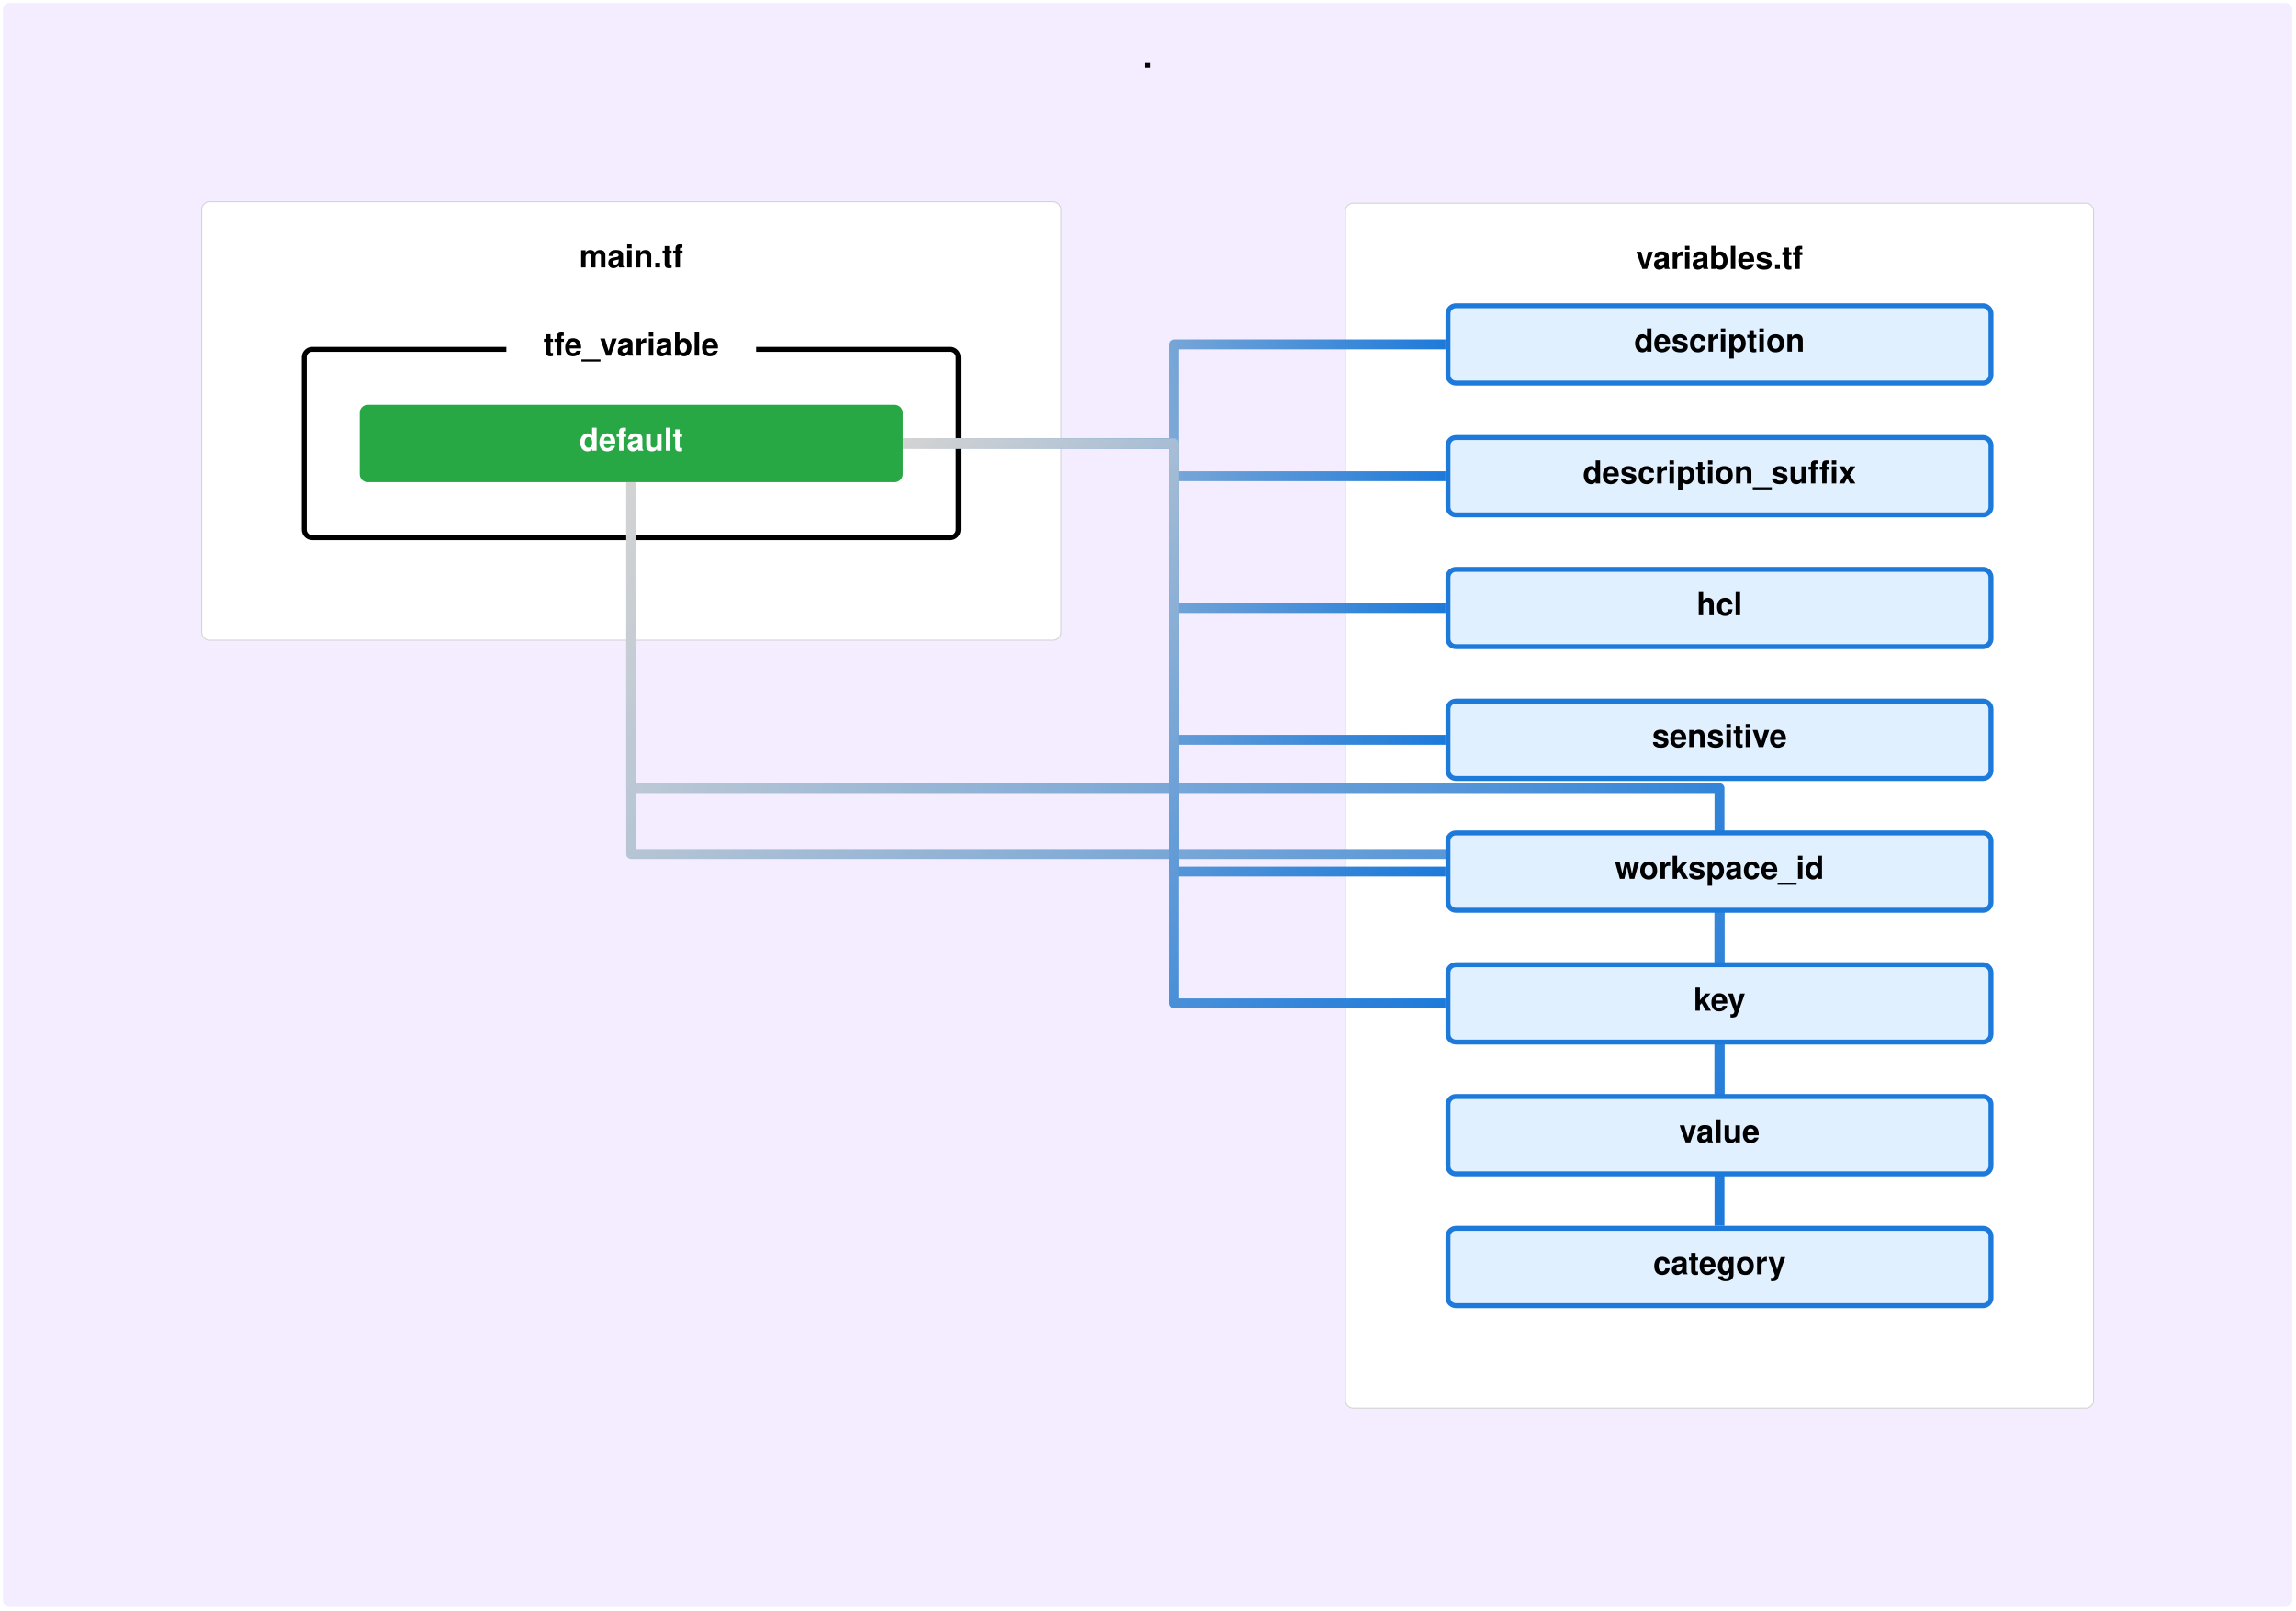
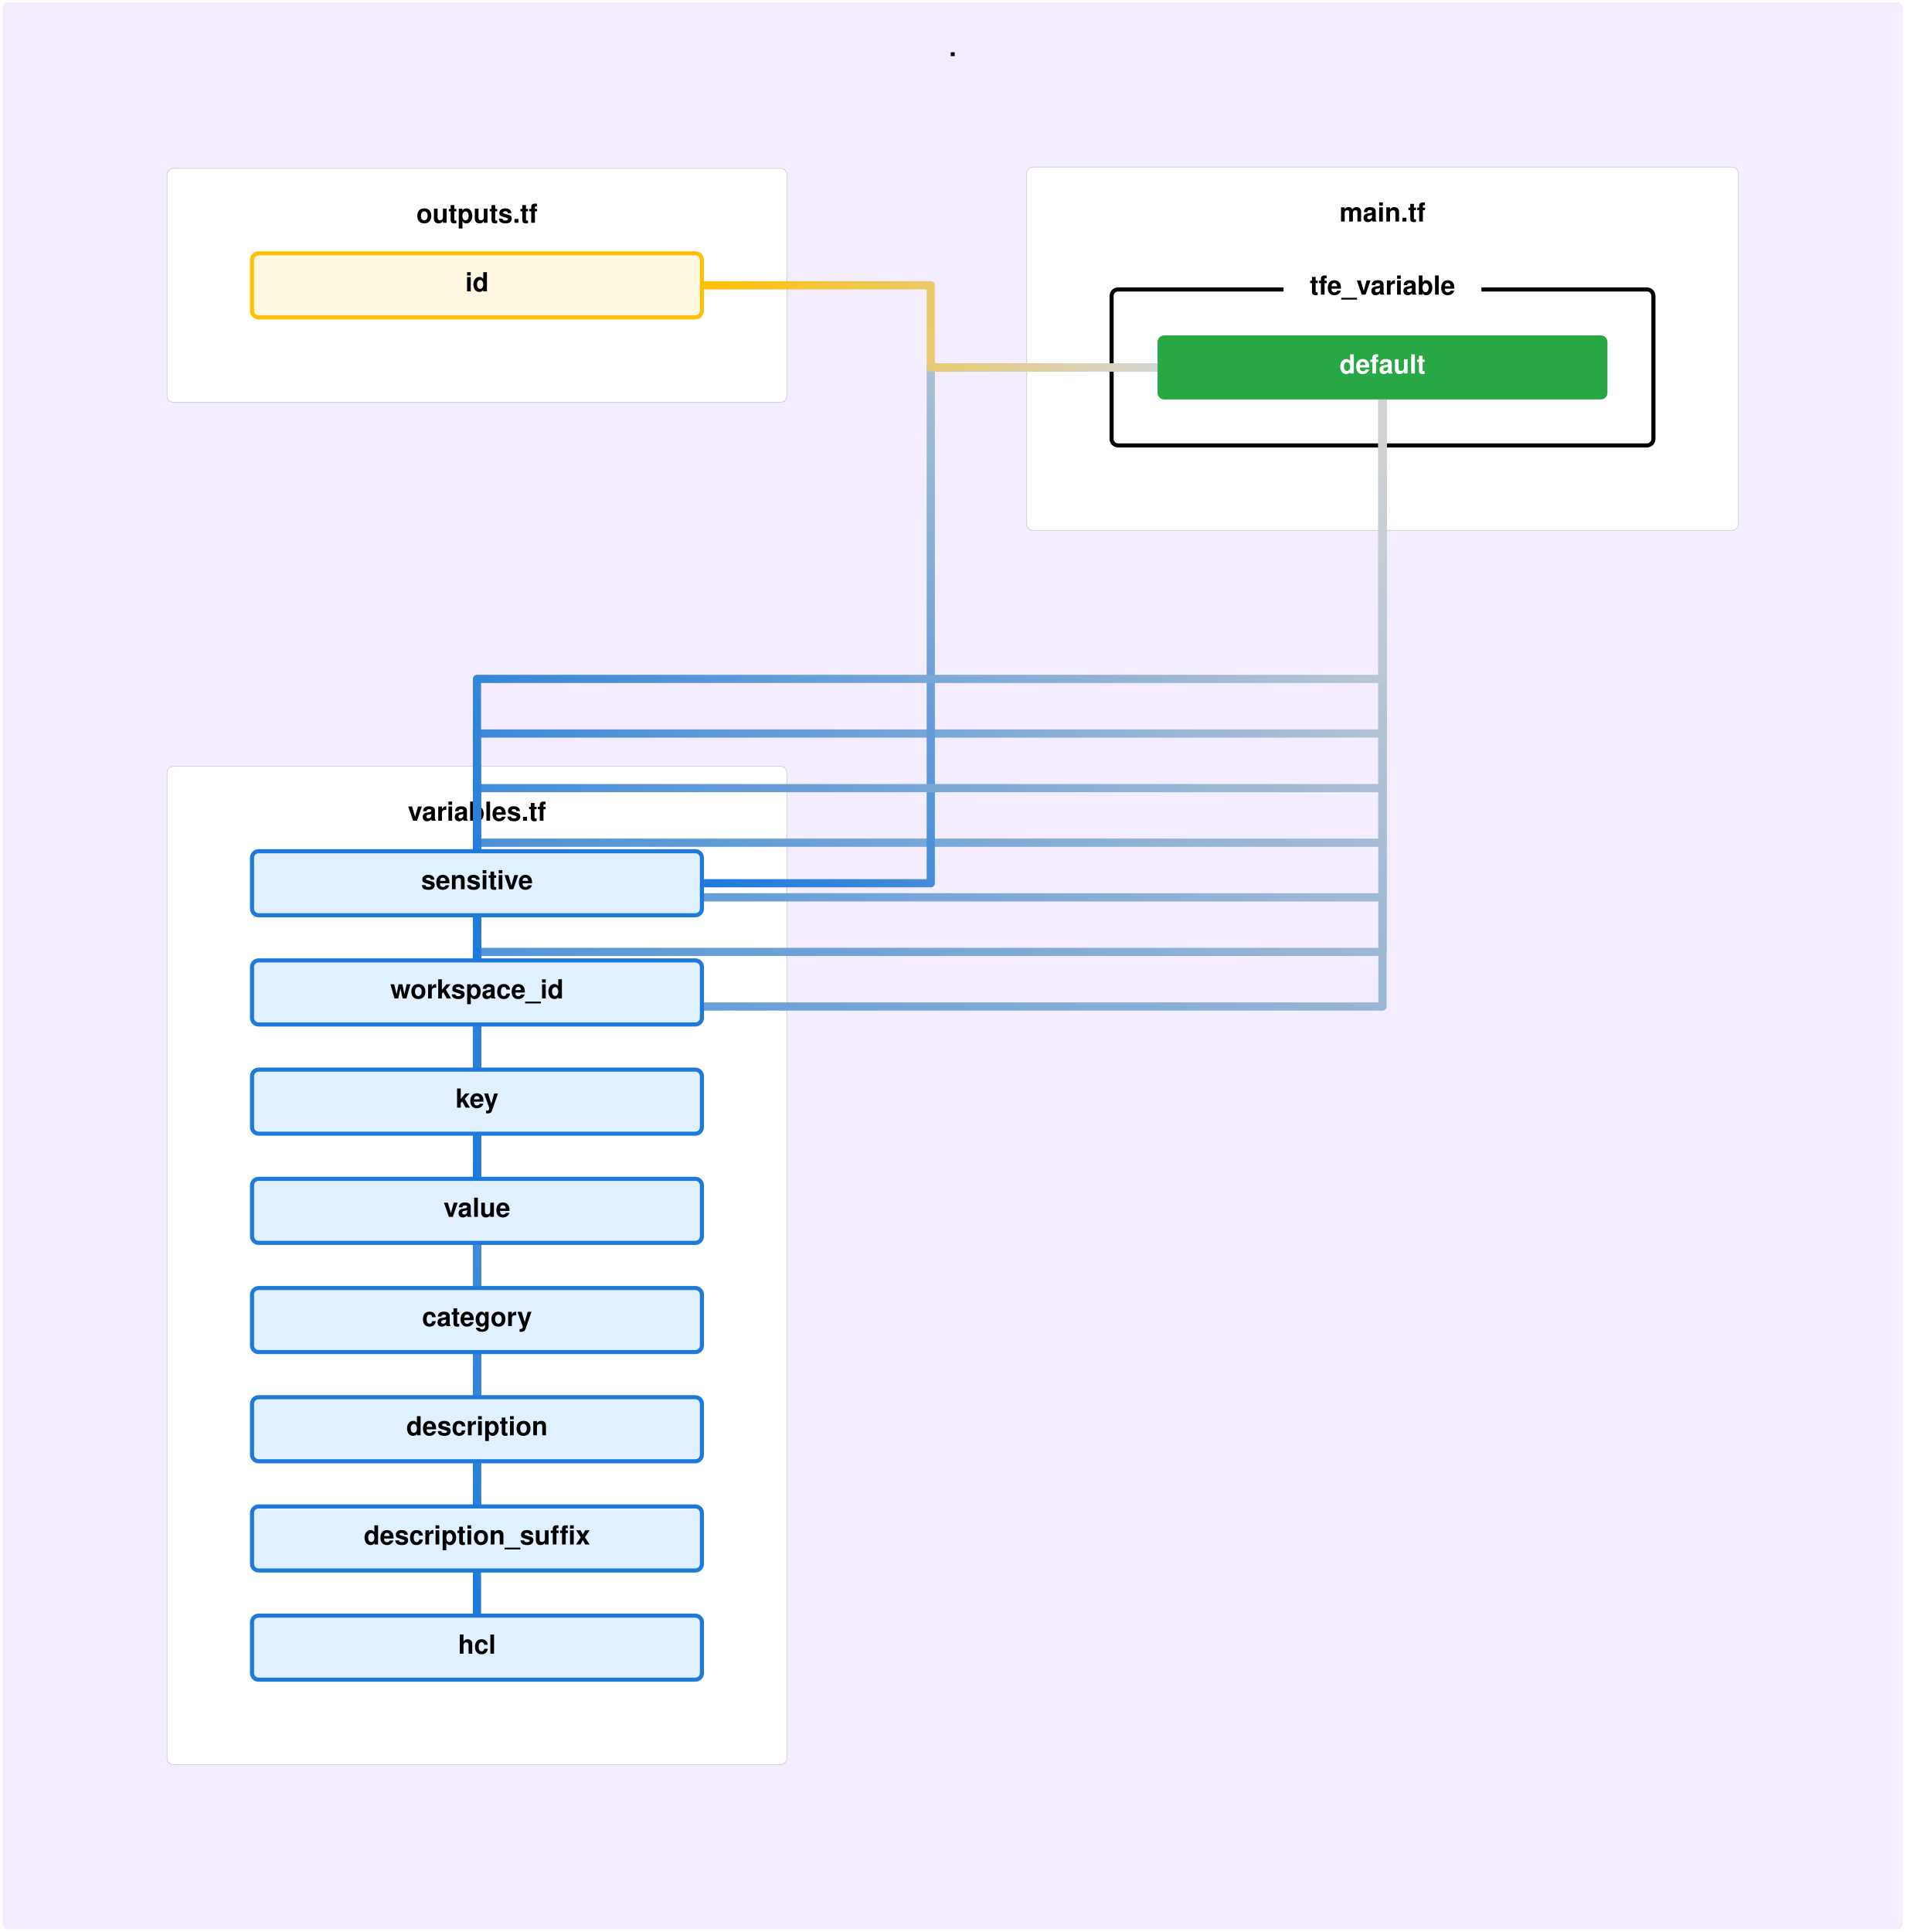
- <svg xmlns="http://www.w3.org/2000/svg" version="1.1" width="231.7" height="162.5">
+ <svg xmlns="http://www.w3.org/2000/svg" version="1.1" width="464.4" height="470.6">
  <defs>
-     <linearGradient id="GMmqMwUWwPne" x1="674px" x2="1221.7px" y1="400px" y2="699px" gradientUnits="userSpaceOnUse">
+     <linearGradient id="makpkApUMnzR" x1="1403px" x2="300px" y1="439px" y2="1518.7px" gradientUnits="userSpaceOnUse">
      <stop offset="0" stop-color="rgb(211,211,211)" stop-opacity="1" />
      <stop offset="1" stop-color="rgb(29,122,218)" stop-opacity="1" />
    </linearGradient>
-     <linearGradient id="JuGqyVauAmZJ" x1="400px" x2="1498.2px" y1="439px" y2="1056.5px" gradientUnits="userSpaceOnUse">
+     <linearGradient id="UuoRlavsSsXO" x1="1403px" x2="300px" y1="439px" y2="1651.7px" gradientUnits="userSpaceOnUse">
      <stop offset="0" stop-color="rgb(211,211,211)" stop-opacity="1" />
      <stop offset="1" stop-color="rgb(29,122,218)" stop-opacity="1" />
    </linearGradient>
-     <linearGradient id="SuSpFyTUQuAf" x1="674px" x2="1221.7px" y1="400px" y2="832px" gradientUnits="userSpaceOnUse">
+     <linearGradient id="qxTrPSAMwcbB" x1="1403px" x2="300px" y1="439px" y2="1784.7px" gradientUnits="userSpaceOnUse">
      <stop offset="0" stop-color="rgb(211,211,211)" stop-opacity="1" />
      <stop offset="1" stop-color="rgb(29,122,218)" stop-opacity="1" />
    </linearGradient>
-     <linearGradient id="wLNLNpQkRZkL" x1="400px" x2="1498.2px" y1="439px" y2="1189.5px" gradientUnits="userSpaceOnUse">
+     <linearGradient id="bQafIWmvZTQN" x1="1403px" x2="300px" y1="439px" y2="1917.7px" gradientUnits="userSpaceOnUse">
      <stop offset="0" stop-color="rgb(211,211,211)" stop-opacity="1" />
      <stop offset="1" stop-color="rgb(29,122,218)" stop-opacity="1" />
    </linearGradient>
-     <linearGradient id="WmkeMhrTGKbQ" x1="674px" x2="1221.7px" y1="400px" y2="300px" gradientUnits="userSpaceOnUse">
+     <linearGradient id="ncvmbfWRIwWz" x1="1403px" x2="300px" y1="439px" y2="1252.7px" gradientUnits="userSpaceOnUse">
      <stop offset="0" stop-color="rgb(211,211,211)" stop-opacity="1" />
      <stop offset="1" stop-color="rgb(29,122,218)" stop-opacity="1" />
    </linearGradient>
-     <linearGradient id="toEIOgDTBmXq" x1="674px" x2="1221.7px" y1="400px" y2="433px" gradientUnits="userSpaceOnUse">
+     <linearGradient id="vZRAFXKFvqVg" x1="1129px" x2="576.5px" y1="400px" y2="1028.2px" gradientUnits="userSpaceOnUse">
      <stop offset="0" stop-color="rgb(211,211,211)" stop-opacity="1" />
      <stop offset="1" stop-color="rgb(29,122,218)" stop-opacity="1" />
    </linearGradient>
-     <linearGradient id="FaNfTDLeGRzI" x1="674px" x2="1221.7px" y1="400px" y2="566px" gradientUnits="userSpaceOnUse">
+     <linearGradient id="llsHelXocDaO" x1="1403px" x2="300px" y1="439px" y2="1385.7px" gradientUnits="userSpaceOnUse">
      <stop offset="0" stop-color="rgb(211,211,211)" stop-opacity="1" />
      <stop offset="1" stop-color="rgb(29,122,218)" stop-opacity="1" />
    </linearGradient>
-     <linearGradient id="tWIIyDknxLLC" x1="674px" x2="1221.7px" y1="400px" y2="965px" gradientUnits="userSpaceOnUse">
+     <linearGradient id="uNRFcaGzkPHt" x1="1403px" x2="300px" y1="439px" y2="1119.7px" gradientUnits="userSpaceOnUse">
      <stop offset="0" stop-color="rgb(211,211,211)" stop-opacity="1" />
      <stop offset="1" stop-color="rgb(29,122,218)" stop-opacity="1" />
    </linearGradient>
+     <linearGradient id="kmsceldKpHKD" x1="576.5px" x2="1129px" y1="300px" y2="400px" gradientUnits="userSpaceOnUse">
+       <stop offset="0" stop-color="rgb(255,193,7)" stop-opacity="1" />
+       <stop offset="1" stop-color="rgb(211,211,211)" stop-opacity="1" />
+     </linearGradient>
  </defs>
-   <g transform="translate(23.7,4.75) scale(0.1,0.1)">
-     <path fill="rgb(244,236,255)" stroke="rgb(255,255,255)" paint-order="fill stroke markers" d=" M 921.1 -45.5 L 2069.2 -45.5 L 2069.2 -45.5 A 8 8 0 0 1 2077.2 -37.5 L 2077.2 1567 L 2077.2 1567 A 8 8 0 0 1 2069.2 1575 L -227 1575 L -227 1575 A 8 8 0 0 1 -235 1567 L -235 -37.5 L -235 -37.5 A 8 8 0 0 1 -227 -45.5 L 921.1 -45.5 Z" fill-opacity="1" stroke-opacity="1" stroke-miterlimit="10" stroke-width="2" />
-     <text fill="rgb(0,0,0)" stroke="none" font-family="Avenir, Helvetica, Arial, sans-serif" font-size="32px" font-style="normal" font-weight="bold" text-decoration="normal" x="921.1" y="29.5" text-anchor="middle" dominant-baseline="text-after-edge" fill-opacity="1">.</text>
-     <path fill="rgb(255,255,255)" stroke="rgb(211,211,211)" paint-order="fill stroke markers" d=" M 1498.2 157.5 L 1867.7 157.5 L 1867.7 157.5 A 8 8 0 0 1 1875.7 165.5 L 1875.7 1365.5 L 1875.7 1365.5 A 8 8 0 0 1 1867.7 1373.5 L 1128.7 1373.5 L 1128.7 1373.5 A 8 8 0 0 1 1120.7 1365.5 L 1120.7 165.5 L 1120.7 165.5 A 8 8 0 0 1 1128.7 157.5 L 1498.2 157.5 Z" fill-opacity="1" stroke-opacity="1" stroke-miterlimit="10" />
-     <text fill="rgb(0,0,0)" stroke="none" font-family="Avenir, Helvetica, Arial, sans-serif" font-size="32px" font-style="normal" font-weight="bold" text-decoration="normal" x="1498.2" y="232.5" text-anchor="middle" dominant-baseline="text-after-edge" fill-opacity="1">variables.tf</text>
-     <path fill="rgb(255,255,255)" stroke="rgb(211,211,211)" paint-order="fill stroke markers" d=" M 400 156 L 825.5 156 L 825.5 156 A 8 8 0 0 1 833.5 164 L 833.5 590.5 L 833.5 590.5 A 8 8 0 0 1 825.5 598.5 L -25.5 598.5 L -25.5 598.5 A 8 8 0 0 1 -33.5 590.5 L -33.5 164 L -33.5 164 A 8 8 0 0 1 -25.5 156 L 400 156 Z" fill-opacity="1" stroke-opacity="1" stroke-miterlimit="10" />
-     <text fill="rgb(0,0,0)" stroke="none" font-family="Avenir, Helvetica, Arial, sans-serif" font-size="32px" font-style="normal" font-weight="bold" text-decoration="normal" x="400" y="231" text-anchor="middle" dominant-baseline="text-after-edge" fill-opacity="1">main.tf</text>
-     <path fill="rgb(255,255,255)" stroke="rgb(0,0,0)" paint-order="fill stroke markers" d=" M 400 305 L 722 305 L 722 305 A 8 8 0 0 1 730 313 L 730 487 L 730 487 A 8 8 0 0 1 722 495 L 78 495 L 78 495 A 8 8 0 0 1 70 487 L 70 313 L 70 313 A 8 8 0 0 1 78 305 L 400 305 Z" fill-opacity="1" stroke-opacity="1" stroke-miterlimit="10" stroke-width="5" />
-     <rect fill="rgb(255,255,255)" stroke="none" x="274" y="256" width="252" height="96" fill-opacity="1" />
-     <text fill="rgb(0,0,0)" stroke="none" font-family="Avenir, Helvetica, Arial, sans-serif" font-size="32px" font-style="normal" font-weight="bold" text-decoration="normal" x="400" y="320" text-anchor="middle" dominant-baseline="text-after-edge" fill-opacity="1">tfe_variable</text>
-     <path fill="none" stroke="url(#GMmqMwUWwPne)" paint-order="fill stroke markers" d=" M 674 400 L 947.85 400 L 947.85 699 L 1221.7 699" stroke-linejoin="round" stroke-miterlimit="10" stroke-width="10" />
-     <path fill="none" stroke="url(#JuGqyVauAmZJ)" paint-order="fill stroke markers" d=" M 400 439 L 400 747.75 L 1498.2 747.75 L 1498.2 1056.5" stroke-linejoin="round" stroke-miterlimit="10" stroke-width="10" />
-     <path fill="none" stroke="url(#SuSpFyTUQuAf)" paint-order="fill stroke markers" d=" M 674 400 L 947.85 400 L 947.85 832 L 1221.7 832" stroke-linejoin="round" stroke-miterlimit="10" stroke-width="10" />
-     <path fill="none" stroke="url(#wLNLNpQkRZkL)" paint-order="fill stroke markers" d=" M 400 439 L 400 814.25 L 1498.2 814.25 L 1498.2 1189.5" stroke-linejoin="round" stroke-miterlimit="10" stroke-width="10" />
-     <path fill="none" stroke="url(#WmkeMhrTGKbQ)" paint-order="fill stroke markers" d=" M 674 400 L 947.85 400 L 947.85 300 L 1221.7 300" stroke-linejoin="round" stroke-miterlimit="10" stroke-width="10" />
-     <path fill="none" stroke="url(#toEIOgDTBmXq)" paint-order="fill stroke markers" d=" M 674 400 L 947.85 400 L 947.85 433 L 1221.7 433" stroke-linejoin="round" stroke-miterlimit="10" stroke-width="10" />
-     <path fill="none" stroke="url(#FaNfTDLeGRzI)" paint-order="fill stroke markers" d=" M 674 400 L 947.85 400 L 947.85 566 L 1221.7 566" stroke-linejoin="round" stroke-miterlimit="10" stroke-width="10" />
-     <path fill="none" stroke="url(#tWIIyDknxLLC)" paint-order="fill stroke markers" d=" M 674 400 L 947.85 400 L 947.85 965 L 1221.7 965" stroke-linejoin="round" stroke-miterlimit="10" stroke-width="10" />
-     <path fill="rgb(225,240,255)" stroke="rgb(29,122,218)" paint-order="fill stroke markers" d=" M 1498.2 261 L 1764.2 261 L 1764.2 261 A 8 8 0 0 1 1772.2 269 L 1772.2 331 L 1772.2 331 A 8 8 0 0 1 1764.2 339 L 1232.2 339 L 1232.2 339 A 8 8 0 0 1 1224.2 331 L 1224.2 269 L 1224.2 269 A 8 8 0 0 1 1232.2 261 L 1498.2 261 Z" fill-opacity="1" stroke-opacity="1" stroke-miterlimit="10" stroke-width="5" />
-     <text fill="rgb(0,0,0)" stroke="none" font-family="Avenir, Helvetica, Arial, sans-serif" font-size="32px" font-style="normal" font-weight="bold" text-decoration="normal" x="1498.2" y="316" text-anchor="middle" dominant-baseline="text-after-edge" fill-opacity="1">description</text>
-     <path fill="rgb(225,240,255)" stroke="rgb(29,122,218)" paint-order="fill stroke markers" d=" M 1498.2 394 L 1764.2 394 L 1764.2 394 A 8 8 0 0 1 1772.2 402 L 1772.2 464 L 1772.2 464 A 8 8 0 0 1 1764.2 472 L 1232.2 472 L 1232.2 472 A 8 8 0 0 1 1224.2 464 L 1224.2 402 L 1224.2 402 A 8 8 0 0 1 1232.2 394 L 1498.2 394 Z" fill-opacity="1" stroke-opacity="1" stroke-miterlimit="10" stroke-width="5" />
-     <text fill="rgb(0,0,0)" stroke="none" font-family="Avenir, Helvetica, Arial, sans-serif" font-size="32px" font-style="normal" font-weight="bold" text-decoration="normal" x="1498.2" y="449" text-anchor="middle" dominant-baseline="text-after-edge" fill-opacity="1">description_suffix</text>
-     <path fill="rgb(225,240,255)" stroke="rgb(29,122,218)" paint-order="fill stroke markers" d=" M 1498.2 527 L 1764.2 527 L 1764.2 527 A 8 8 0 0 1 1772.2 535 L 1772.2 597 L 1772.2 597 A 8 8 0 0 1 1764.2 605 L 1232.2 605 L 1232.2 605 A 8 8 0 0 1 1224.2 597 L 1224.2 535 L 1224.2 535 A 8 8 0 0 1 1232.2 527 L 1498.2 527 Z" fill-opacity="1" stroke-opacity="1" stroke-miterlimit="10" stroke-width="5" />
-     <text fill="rgb(0,0,0)" stroke="none" font-family="Avenir, Helvetica, Arial, sans-serif" font-size="32px" font-style="normal" font-weight="bold" text-decoration="normal" x="1498.2" y="582" text-anchor="middle" dominant-baseline="text-after-edge" fill-opacity="1">hcl</text>
-     <path fill="rgb(225,240,255)" stroke="rgb(29,122,218)" paint-order="fill stroke markers" d=" M 1498.2 660 L 1764.2 660 L 1764.2 660 A 8 8 0 0 1 1772.2 668 L 1772.2 730 L 1772.2 730 A 8 8 0 0 1 1764.2 738 L 1232.2 738 L 1232.2 738 A 8 8 0 0 1 1224.2 730 L 1224.2 668 L 1224.2 668 A 8 8 0 0 1 1232.2 660 L 1498.2 660 Z" fill-opacity="1" stroke-opacity="1" stroke-miterlimit="10" stroke-width="5" />
-     <text fill="rgb(0,0,0)" stroke="none" font-family="Avenir, Helvetica, Arial, sans-serif" font-size="32px" font-style="normal" font-weight="bold" text-decoration="normal" x="1498.2" y="715" text-anchor="middle" dominant-baseline="text-after-edge" fill-opacity="1">sensitive</text>
-     <path fill="rgb(225,240,255)" stroke="rgb(29,122,218)" paint-order="fill stroke markers" d=" M 1498.2 793 L 1764.2 793 L 1764.2 793 A 8 8 0 0 1 1772.2 801 L 1772.2 863 L 1772.2 863 A 8 8 0 0 1 1764.2 871 L 1232.2 871 L 1232.2 871 A 8 8 0 0 1 1224.2 863 L 1224.2 801 L 1224.2 801 A 8 8 0 0 1 1232.2 793 L 1498.2 793 Z" fill-opacity="1" stroke-opacity="1" stroke-miterlimit="10" stroke-width="5" />
-     <text fill="rgb(0,0,0)" stroke="none" font-family="Avenir, Helvetica, Arial, sans-serif" font-size="32px" font-style="normal" font-weight="bold" text-decoration="normal" x="1498.2" y="848" text-anchor="middle" dominant-baseline="text-after-edge" fill-opacity="1">workspace_id</text>
-     <path fill="rgb(225,240,255)" stroke="rgb(29,122,218)" paint-order="fill stroke markers" d=" M 1498.2 926 L 1764.2 926 L 1764.2 926 A 8 8 0 0 1 1772.2 934 L 1772.2 996 L 1772.2 996 A 8 8 0 0 1 1764.2 1004 L 1232.2 1004 L 1232.2 1004 A 8 8 0 0 1 1224.2 996 L 1224.2 934 L 1224.2 934 A 8 8 0 0 1 1232.2 926 L 1498.2 926 Z" fill-opacity="1" stroke-opacity="1" stroke-miterlimit="10" stroke-width="5" />
-     <text fill="rgb(0,0,0)" stroke="none" font-family="Avenir, Helvetica, Arial, sans-serif" font-size="32px" font-style="normal" font-weight="bold" text-decoration="normal" x="1498.2" y="981" text-anchor="middle" dominant-baseline="text-after-edge" fill-opacity="1">key</text>
-     <path fill="rgb(225,240,255)" stroke="rgb(29,122,218)" paint-order="fill stroke markers" d=" M 1498.2 1059 L 1764.2 1059 L 1764.2 1059 A 8 8 0 0 1 1772.2 1067 L 1772.2 1129 L 1772.2 1129 A 8 8 0 0 1 1764.2 1137 L 1232.2 1137 L 1232.2 1137 A 8 8 0 0 1 1224.2 1129 L 1224.2 1067 L 1224.2 1067 A 8 8 0 0 1 1232.2 1059 L 1498.2 1059 Z" fill-opacity="1" stroke-opacity="1" stroke-miterlimit="10" stroke-width="5" />
-     <text fill="rgb(0,0,0)" stroke="none" font-family="Avenir, Helvetica, Arial, sans-serif" font-size="32px" font-style="normal" font-weight="bold" text-decoration="normal" x="1498.2" y="1114" text-anchor="middle" dominant-baseline="text-after-edge" fill-opacity="1">value</text>
-     <path fill="rgb(225,240,255)" stroke="rgb(29,122,218)" paint-order="fill stroke markers" d=" M 1498.2 1192 L 1764.2 1192 L 1764.2 1192 A 8 8 0 0 1 1772.2 1200 L 1772.2 1262 L 1772.2 1262 A 8 8 0 0 1 1764.2 1270 L 1232.2 1270 L 1232.2 1270 A 8 8 0 0 1 1224.2 1262 L 1224.2 1200 L 1224.2 1200 A 8 8 0 0 1 1232.2 1192 L 1498.2 1192 Z" fill-opacity="1" stroke-opacity="1" stroke-miterlimit="10" stroke-width="5" />
-     <text fill="rgb(0,0,0)" stroke="none" font-family="Avenir, Helvetica, Arial, sans-serif" font-size="32px" font-style="normal" font-weight="bold" text-decoration="normal" x="1498.2" y="1247" text-anchor="middle" dominant-baseline="text-after-edge" fill-opacity="1">category</text>
-     <path fill="rgb(40,167,69)" stroke="none" paint-order="stroke fill markers" d=" M 400 361 L 666 361 L 666 361 A 8 8 0 0 1 674 369 L 674 431 L 674 431 A 8 8 0 0 1 666 439 L 134 439 L 134 439 A 8 8 0 0 1 126 431 L 126 369 L 126 369 A 8 8 0 0 1 134 361 L 400 361 Z" fill-opacity="1" />
-     <text fill="rgb(255,255,255)" stroke="none" font-family="Avenir, Helvetica, Arial, sans-serif" font-size="32px" font-style="normal" font-weight="bold" text-decoration="normal" x="400" y="416" text-anchor="middle" dominant-baseline="text-after-edge" fill-opacity="1">default</text>
-     <g transform="scale(10,10) translate(-23.7,-4.75)" />
+   <g transform="translate(56.2,9.5) scale(0.2,0.2)">
+     <path fill="rgb(244,236,255)" stroke="rgb(255,255,255)" paint-order="fill stroke markers" d=" M 879.5 -45.5 L 2030 -45.5 L 2030 -45.5 A 8 8 0 0 1 2038 -37.5 L 2038 2295.2 L 2038 2295.2 A 8 8 0 0 1 2030 2303.2 L -271 2303.2 L -271 2303.2 A 8 8 0 0 1 -279 2295.2 L -279 -37.5 L -279 -37.5 A 8 8 0 0 1 -271 -45.5 L 879.5 -45.5 Z" fill-opacity="1" stroke-opacity="1" stroke-miterlimit="10" stroke-width="2" />
+     <text fill="rgb(0,0,0)" stroke="none" font-family="Avenir, Helvetica, Arial, sans-serif" font-size="32px" font-style="normal" font-weight="bold" text-decoration="normal" x="879.5" y="29.5" text-anchor="middle" dominant-baseline="text-after-edge" fill-opacity="1">.</text>
+     <path fill="rgb(255,255,255)" stroke="rgb(211,211,211)" paint-order="fill stroke markers" d=" M 300 157.5 L 669.5 157.5 L 669.5 157.5 A 8 8 0 0 1 677.5 165.5 L 677.5 434.5 L 677.5 434.5 A 8 8 0 0 1 669.5 442.5 L -69.5 442.5 L -69.5 442.5 A 8 8 0 0 1 -77.5 434.5 L -77.5 165.5 L -77.5 165.5 A 8 8 0 0 1 -69.5 157.5 L 300 157.5 Z" fill-opacity="1" stroke-opacity="1" stroke-miterlimit="10" />
+     <text fill="rgb(0,0,0)" stroke="none" font-family="Avenir, Helvetica, Arial, sans-serif" font-size="32px" font-style="normal" font-weight="bold" text-decoration="normal" x="300" y="232.5" text-anchor="middle" dominant-baseline="text-after-edge" fill-opacity="1">outputs.tf</text>
+     <path fill="rgb(255,255,255)" stroke="rgb(211,211,211)" paint-order="fill stroke markers" d=" M 300 885.7 L 669.5 885.7 L 669.5 885.7 A 8 8 0 0 1 677.5 893.7 L 677.5 2093.7 L 677.5 2093.7 A 8 8 0 0 1 669.5 2101.7 L -69.5 2101.7 L -69.5 2101.7 A 8 8 0 0 1 -77.5 2093.7 L -77.5 893.7 L -77.5 893.7 A 8 8 0 0 1 -69.5 885.7 L 300 885.7 Z" fill-opacity="1" stroke-opacity="1" stroke-miterlimit="10" />
+     <text fill="rgb(0,0,0)" stroke="none" font-family="Avenir, Helvetica, Arial, sans-serif" font-size="32px" font-style="normal" font-weight="bold" text-decoration="normal" x="300" y="960.7" text-anchor="middle" dominant-baseline="text-after-edge" fill-opacity="1">variables.tf</text>
+     <path fill="rgb(255,255,255)" stroke="rgb(211,211,211)" paint-order="fill stroke markers" d=" M 1403 156 L 1828.5 156 L 1828.5 156 A 8 8 0 0 1 1836.5 164 L 1836.5 590.5 L 1836.5 590.5 A 8 8 0 0 1 1828.5 598.5 L 977.5 598.5 L 977.5 598.5 A 8 8 0 0 1 969.5 590.5 L 969.5 164 L 969.5 164 A 8 8 0 0 1 977.5 156 L 1403 156 Z" fill-opacity="1" stroke-opacity="1" stroke-miterlimit="10" />
+     <text fill="rgb(0,0,0)" stroke="none" font-family="Avenir, Helvetica, Arial, sans-serif" font-size="32px" font-style="normal" font-weight="bold" text-decoration="normal" x="1403" y="231" text-anchor="middle" dominant-baseline="text-after-edge" fill-opacity="1">main.tf</text>
+     <path fill="rgb(255,255,255)" stroke="rgb(0,0,0)" paint-order="fill stroke markers" d=" M 1403 305 L 1725 305 L 1725 305 A 8 8 0 0 1 1733 313 L 1733 487 L 1733 487 A 8 8 0 0 1 1725 495 L 1081 495 L 1081 495 A 8 8 0 0 1 1073 487 L 1073 313 L 1073 313 A 8 8 0 0 1 1081 305 L 1403 305 Z" fill-opacity="1" stroke-opacity="1" stroke-miterlimit="10" stroke-width="5" />
+     <rect fill="rgb(255,255,255)" stroke="none" x="1282.5" y="256" width="241" height="96" fill-opacity="1" />
+     <text fill="rgb(0,0,0)" stroke="none" font-family="Avenir, Helvetica, Arial, sans-serif" font-size="32px" font-style="normal" font-weight="bold" text-decoration="normal" x="1403" y="320" text-anchor="middle" dominant-baseline="text-after-edge" fill-opacity="1">tfe_variable</text>
+     <path fill="none" stroke="url(#makpkApUMnzR)" paint-order="fill stroke markers" d=" M 1403 439 L 1403 978.85 L 300 978.85 L 300 1518.7" stroke-linejoin="round" stroke-miterlimit="10" stroke-width="10" />
+     <path fill="none" stroke="url(#UuoRlavsSsXO)" paint-order="fill stroke markers" d=" M 1403 439 L 1403 1045.35 L 300 1045.35 L 300 1651.7" stroke-linejoin="round" stroke-miterlimit="10" stroke-width="10" />
+     <path fill="none" stroke="url(#qxTrPSAMwcbB)" paint-order="fill stroke markers" d=" M 1403 439 L 1403 1111.85 L 300 1111.85 L 300 1784.7" stroke-linejoin="round" stroke-miterlimit="10" stroke-width="10" />
+     <path fill="none" stroke="url(#bQafIWmvZTQN)" paint-order="fill stroke markers" d=" M 1403 439 L 1403 1178.35 L 300 1178.35 L 300 1917.7" stroke-linejoin="round" stroke-miterlimit="10" stroke-width="10" />
+     <path fill="none" stroke="url(#ncvmbfWRIwWz)" paint-order="fill stroke markers" d=" M 1403 439 L 1403 845.85 L 300 845.85 L 300 1252.7" stroke-linejoin="round" stroke-miterlimit="10" stroke-width="10" />
+     <path fill="none" stroke="url(#vZRAFXKFvqVg)" paint-order="fill stroke markers" d=" M 1129 400 L 852.75 400 L 852.75 1028.2 L 576.5 1028.2" stroke-linejoin="round" stroke-miterlimit="10" stroke-width="10" />
+     <path fill="none" stroke="url(#llsHelXocDaO)" paint-order="fill stroke markers" d=" M 1403 439 L 1403 912.35 L 300 912.35 L 300 1385.7" stroke-linejoin="round" stroke-miterlimit="10" stroke-width="10" />
+     <path fill="none" stroke="url(#uNRFcaGzkPHt)" paint-order="fill stroke markers" d=" M 1403 439 L 1403 779.35 L 300 779.35 L 300 1119.7" stroke-linejoin="round" stroke-miterlimit="10" stroke-width="10" />
+     <path fill="none" stroke="url(#kmsceldKpHKD)" paint-order="fill stroke markers" d=" M 576.5 300 L 852.75 300 L 852.75 400 L 1129 400" stroke-linejoin="round" stroke-miterlimit="10" stroke-width="10" />
+     <path fill="rgb(255,247,224)" stroke="rgb(255,193,7)" paint-order="fill stroke markers" d=" M 300 261 L 566 261 L 566 261 A 8 8 0 0 1 574 269 L 574 331 L 574 331 A 8 8 0 0 1 566 339 L 34 339 L 34 339 A 8 8 0 0 1 26 331 L 26 269 L 26 269 A 8 8 0 0 1 34 261 L 300 261 Z" fill-opacity="1" stroke-opacity="1" stroke-miterlimit="10" stroke-width="5" />
+     <text fill="rgb(0,0,0)" stroke="none" font-family="Avenir, Helvetica, Arial, sans-serif" font-size="32px" font-style="normal" font-weight="bold" text-decoration="normal" x="300" y="316" text-anchor="middle" dominant-baseline="text-after-edge" fill-opacity="1">id</text>
+     <path fill="rgb(225,240,255)" stroke="rgb(29,122,218)" paint-order="fill stroke markers" d=" M 300 989.2 L 566 989.2 L 566 989.2 A 8 8 0 0 1 574 997.2 L 574 1059.2 L 574 1059.2 A 8 8 0 0 1 566 1067.2 L 34 1067.2 L 34 1067.2 A 8 8 0 0 1 26 1059.2 L 26 997.2 L 26 997.2 A 8 8 0 0 1 34 989.2 L 300 989.2 Z" fill-opacity="1" stroke-opacity="1" stroke-miterlimit="10" stroke-width="5" />
+     <text fill="rgb(0,0,0)" stroke="none" font-family="Avenir, Helvetica, Arial, sans-serif" font-size="32px" font-style="normal" font-weight="bold" text-decoration="normal" x="300" y="1044.2" text-anchor="middle" dominant-baseline="text-after-edge" fill-opacity="1">sensitive</text>
+     <path fill="rgb(225,240,255)" stroke="rgb(29,122,218)" paint-order="fill stroke markers" d=" M 300 1122.2 L 566 1122.2 L 566 1122.2 A 8 8 0 0 1 574 1130.2 L 574 1192.2 L 574 1192.2 A 8 8 0 0 1 566 1200.2 L 34 1200.2 L 34 1200.2 A 8 8 0 0 1 26 1192.2 L 26 1130.2 L 26 1130.2 A 8 8 0 0 1 34 1122.2 L 300 1122.2 Z" fill-opacity="1" stroke-opacity="1" stroke-miterlimit="10" stroke-width="5" />
+     <text fill="rgb(0,0,0)" stroke="none" font-family="Avenir, Helvetica, Arial, sans-serif" font-size="32px" font-style="normal" font-weight="bold" text-decoration="normal" x="300" y="1177.2" text-anchor="middle" dominant-baseline="text-after-edge" fill-opacity="1">workspace_id</text>
+     <path fill="rgb(225,240,255)" stroke="rgb(29,122,218)" paint-order="fill stroke markers" d=" M 300 1255.2 L 566 1255.2 L 566 1255.2 A 8 8 0 0 1 574 1263.2 L 574 1325.2 L 574 1325.2 A 8 8 0 0 1 566 1333.2 L 34 1333.2 L 34 1333.2 A 8 8 0 0 1 26 1325.2 L 26 1263.2 L 26 1263.2 A 8 8 0 0 1 34 1255.2 L 300 1255.2 Z" fill-opacity="1" stroke-opacity="1" stroke-miterlimit="10" stroke-width="5" />
+     <text fill="rgb(0,0,0)" stroke="none" font-family="Avenir, Helvetica, Arial, sans-serif" font-size="32px" font-style="normal" font-weight="bold" text-decoration="normal" x="300" y="1310.2" text-anchor="middle" dominant-baseline="text-after-edge" fill-opacity="1">key</text>
+     <path fill="rgb(225,240,255)" stroke="rgb(29,122,218)" paint-order="fill stroke markers" d=" M 300 1388.2 L 566 1388.2 L 566 1388.2 A 8 8 0 0 1 574 1396.2 L 574 1458.2 L 574 1458.2 A 8 8 0 0 1 566 1466.2 L 34 1466.2 L 34 1466.2 A 8 8 0 0 1 26 1458.2 L 26 1396.2 L 26 1396.2 A 8 8 0 0 1 34 1388.2 L 300 1388.2 Z" fill-opacity="1" stroke-opacity="1" stroke-miterlimit="10" stroke-width="5" />
+     <text fill="rgb(0,0,0)" stroke="none" font-family="Avenir, Helvetica, Arial, sans-serif" font-size="32px" font-style="normal" font-weight="bold" text-decoration="normal" x="300" y="1443.2" text-anchor="middle" dominant-baseline="text-after-edge" fill-opacity="1">value</text>
+     <path fill="rgb(225,240,255)" stroke="rgb(29,122,218)" paint-order="fill stroke markers" d=" M 300 1521.2 L 566 1521.2 L 566 1521.2 A 8 8 0 0 1 574 1529.2 L 574 1591.2 L 574 1591.2 A 8 8 0 0 1 566 1599.2 L 34 1599.2 L 34 1599.2 A 8 8 0 0 1 26 1591.2 L 26 1529.2 L 26 1529.2 A 8 8 0 0 1 34 1521.2 L 300 1521.2 Z" fill-opacity="1" stroke-opacity="1" stroke-miterlimit="10" stroke-width="5" />
+     <text fill="rgb(0,0,0)" stroke="none" font-family="Avenir, Helvetica, Arial, sans-serif" font-size="32px" font-style="normal" font-weight="bold" text-decoration="normal" x="300" y="1576.2" text-anchor="middle" dominant-baseline="text-after-edge" fill-opacity="1">category</text>
+     <path fill="rgb(225,240,255)" stroke="rgb(29,122,218)" paint-order="fill stroke markers" d=" M 300 1654.2 L 566 1654.2 L 566 1654.2 A 8 8 0 0 1 574 1662.2 L 574 1724.2 L 574 1724.2 A 8 8 0 0 1 566 1732.2 L 34 1732.2 L 34 1732.2 A 8 8 0 0 1 26 1724.2 L 26 1662.2 L 26 1662.2 A 8 8 0 0 1 34 1654.2 L 300 1654.2 Z" fill-opacity="1" stroke-opacity="1" stroke-miterlimit="10" stroke-width="5" />
+     <text fill="rgb(0,0,0)" stroke="none" font-family="Avenir, Helvetica, Arial, sans-serif" font-size="32px" font-style="normal" font-weight="bold" text-decoration="normal" x="300" y="1709.2" text-anchor="middle" dominant-baseline="text-after-edge" fill-opacity="1">description</text>
+     <path fill="rgb(225,240,255)" stroke="rgb(29,122,218)" paint-order="fill stroke markers" d=" M 300 1787.2 L 566 1787.2 L 566 1787.2 A 8 8 0 0 1 574 1795.2 L 574 1857.2 L 574 1857.2 A 8 8 0 0 1 566 1865.2 L 34 1865.2 L 34 1865.2 A 8 8 0 0 1 26 1857.2 L 26 1795.2 L 26 1795.2 A 8 8 0 0 1 34 1787.2 L 300 1787.2 Z" fill-opacity="1" stroke-opacity="1" stroke-miterlimit="10" stroke-width="5" />
+     <text fill="rgb(0,0,0)" stroke="none" font-family="Avenir, Helvetica, Arial, sans-serif" font-size="32px" font-style="normal" font-weight="bold" text-decoration="normal" x="300" y="1842.2" text-anchor="middle" dominant-baseline="text-after-edge" fill-opacity="1">description_suffix</text>
+     <path fill="rgb(225,240,255)" stroke="rgb(29,122,218)" paint-order="fill stroke markers" d=" M 300 1920.2 L 566 1920.2 L 566 1920.2 A 8 8 0 0 1 574 1928.2 L 574 1990.2 L 574 1990.2 A 8 8 0 0 1 566 1998.2 L 34 1998.2 L 34 1998.2 A 8 8 0 0 1 26 1990.2 L 26 1928.2 L 26 1928.2 A 8 8 0 0 1 34 1920.2 L 300 1920.2 Z" fill-opacity="1" stroke-opacity="1" stroke-miterlimit="10" stroke-width="5" />
+     <text fill="rgb(0,0,0)" stroke="none" font-family="Avenir, Helvetica, Arial, sans-serif" font-size="32px" font-style="normal" font-weight="bold" text-decoration="normal" x="300" y="1975.2" text-anchor="middle" dominant-baseline="text-after-edge" fill-opacity="1">hcl</text>
+     <path fill="rgb(40,167,69)" stroke="none" paint-order="stroke fill markers" d=" M 1403 361 L 1669 361 L 1669 361 A 8 8 0 0 1 1677 369 L 1677 431 L 1677 431 A 8 8 0 0 1 1669 439 L 1137 439 L 1137 439 A 8 8 0 0 1 1129 431 L 1129 369 L 1129 369 A 8 8 0 0 1 1137 361 L 1403 361 Z" fill-opacity="1" />
+     <text fill="rgb(255,255,255)" stroke="none" font-family="Avenir, Helvetica, Arial, sans-serif" font-size="32px" font-style="normal" font-weight="bold" text-decoration="normal" x="1403" y="416" text-anchor="middle" dominant-baseline="text-after-edge" fill-opacity="1">default</text>
+     <g transform="scale(5,5) translate(-56.2,-9.5)" />
  </g>
</svg>
